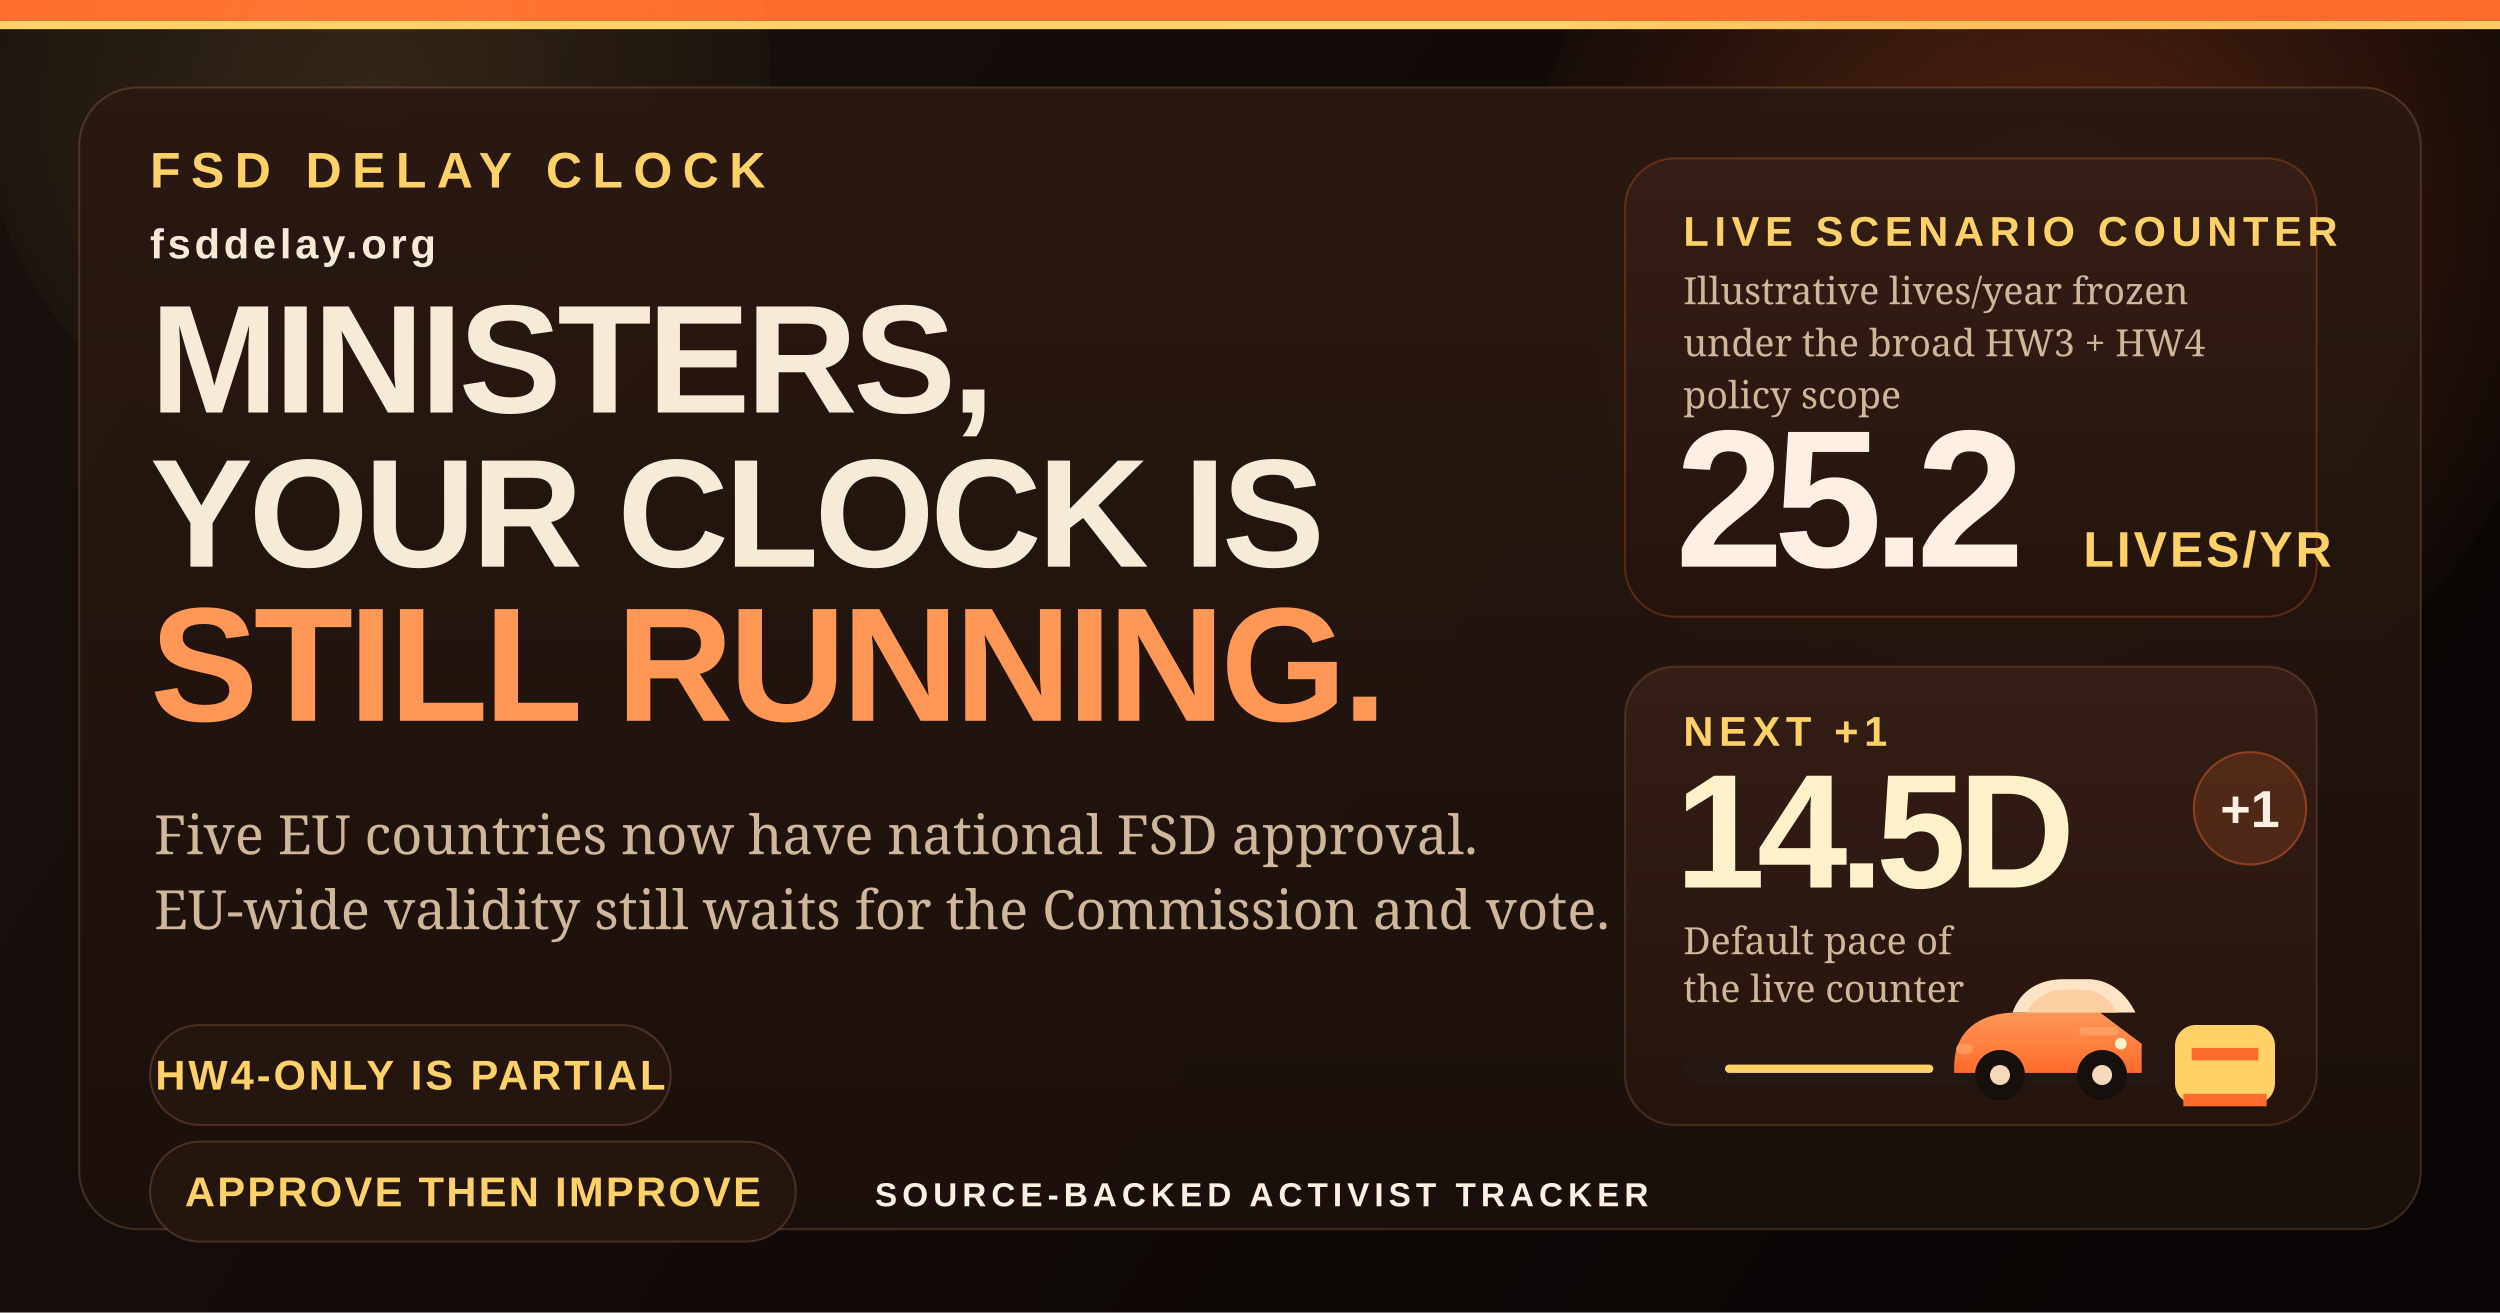
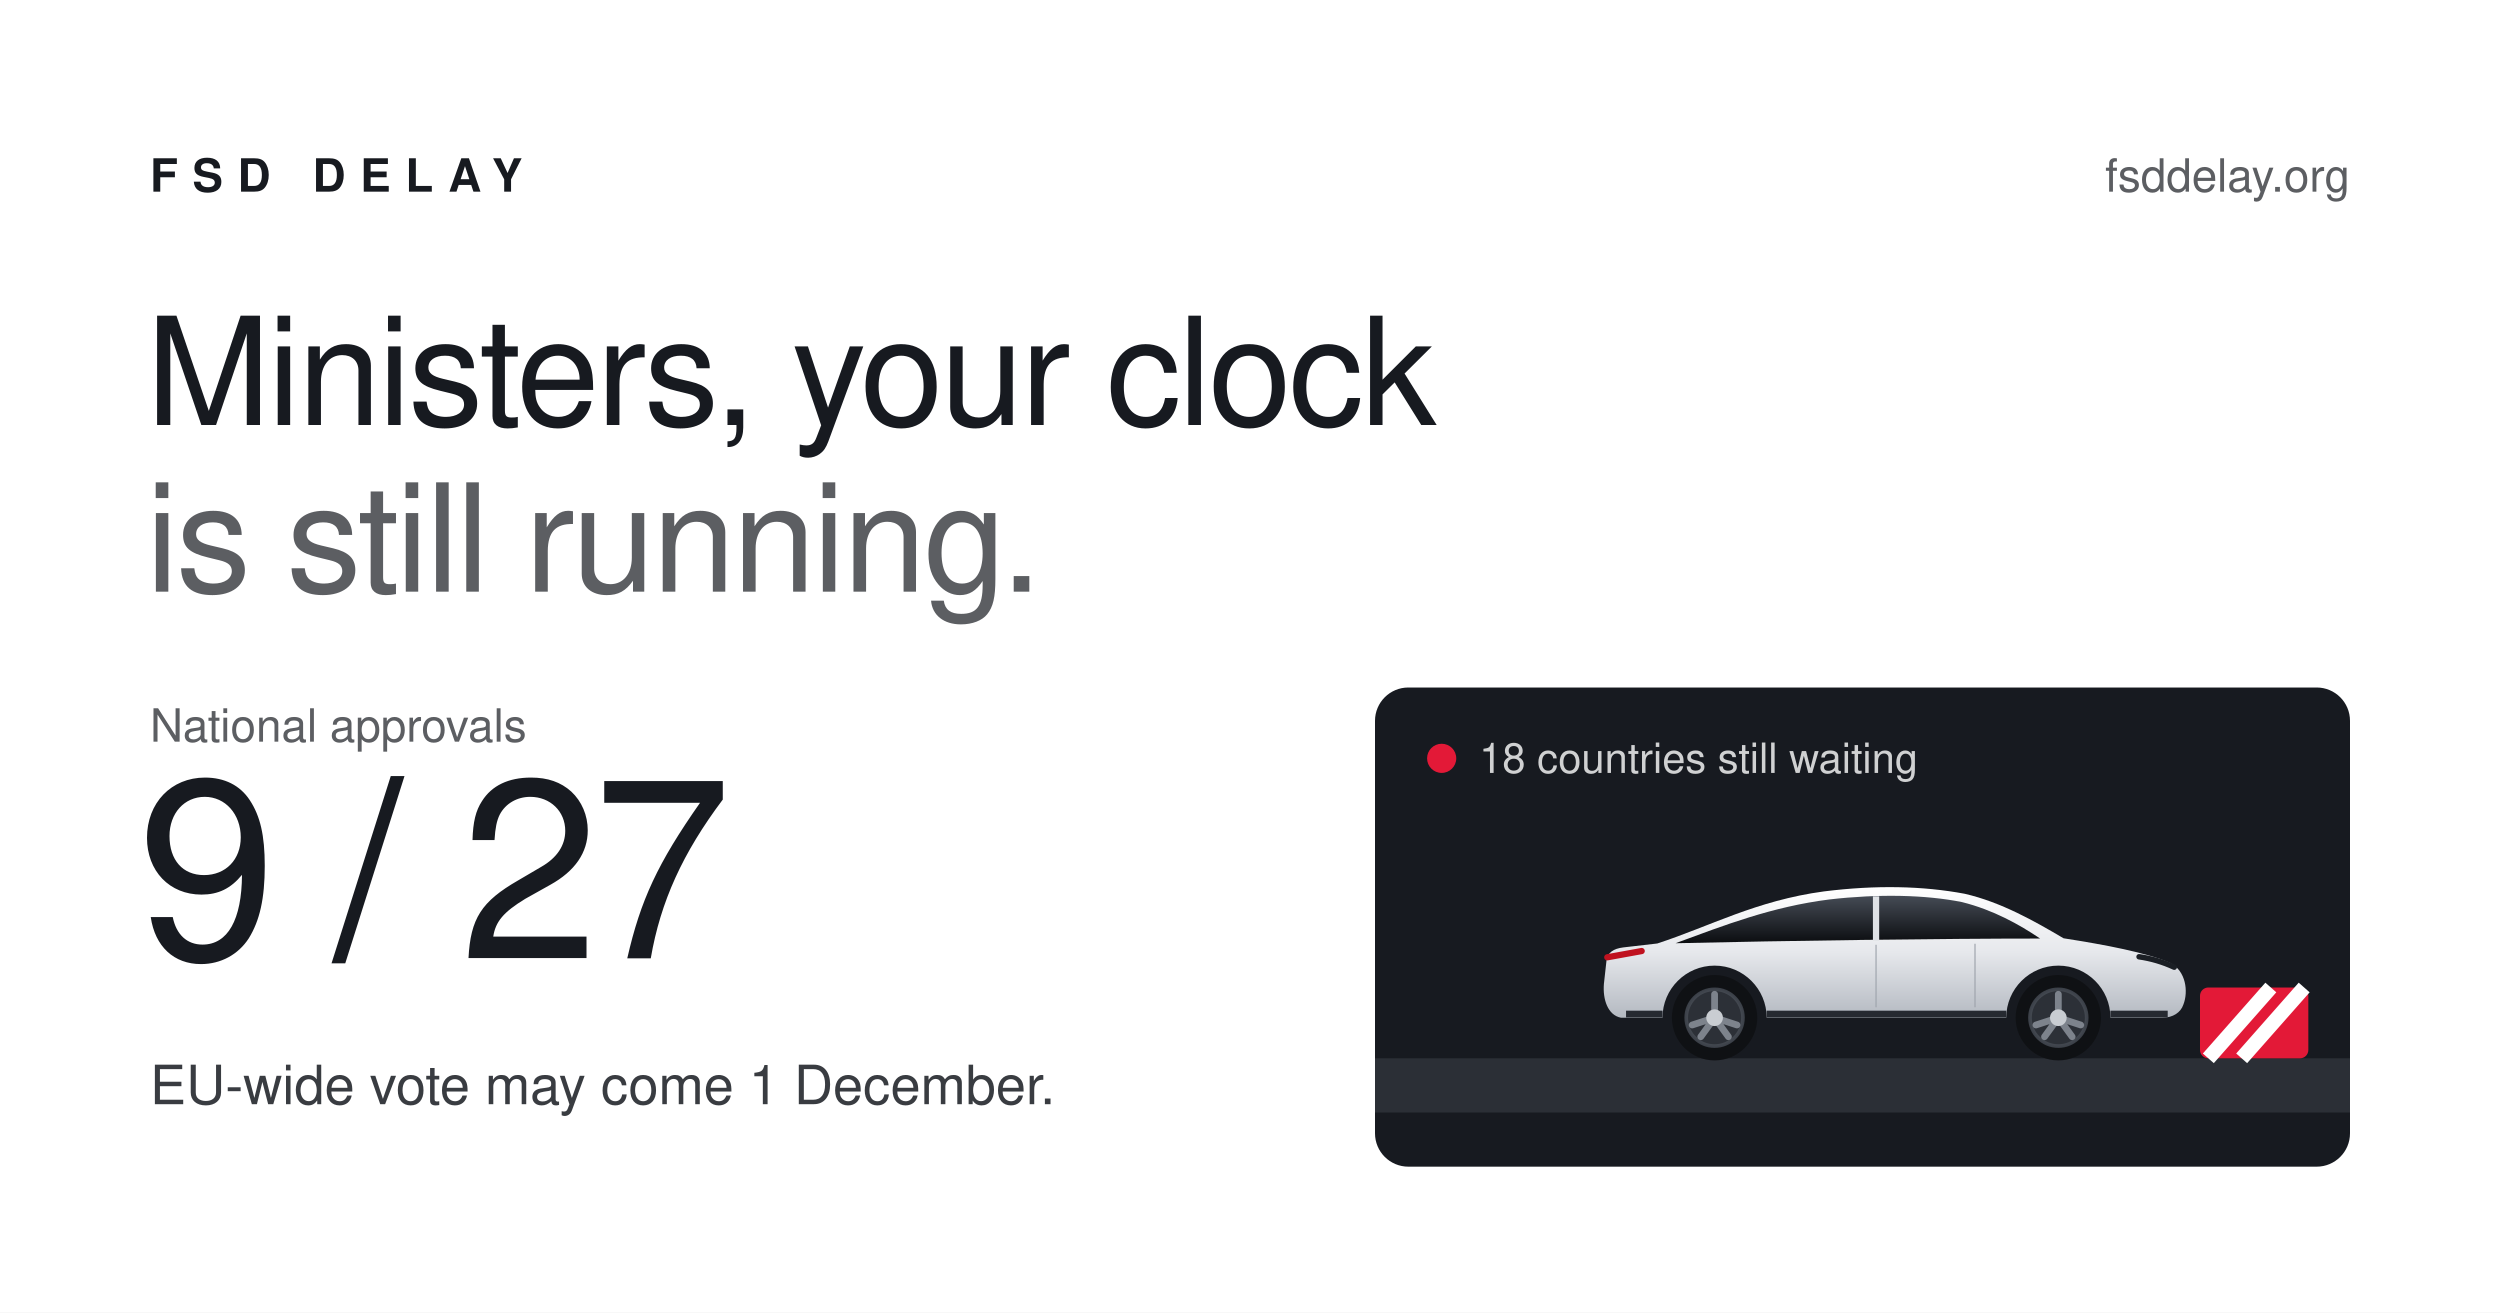
<svg xmlns="http://www.w3.org/2000/svg" width="1200" height="630" viewBox="0 0 1200 630" fill="none">
  <defs>
-     <linearGradient id="bg" x1="120" y1="20" x2="1060" y2="610" gradientUnits="userSpaceOnUse">
-       <stop stop-color="#17100C" />
-       <stop offset="0.55" stop-color="#100907" />
-       <stop offset="1" stop-color="#080504" />
+     <linearGradient id="paint" x1="0" y1="0" x2="0" y2="1">
+       <stop offset="0" stop-color="#ffffff" />
+       <stop offset=".5" stop-color="#e6e8ec" />
+       <stop offset="1" stop-color="#b4b9c1" />
    </linearGradient>
-     <radialGradient id="glowA" cx="0" cy="0" r="1" gradientUnits="userSpaceOnUse" gradientTransform="translate(980 120) rotate(127) scale(300 270)">
-       <stop stop-color="#FF6B2C" stop-opacity="0.3" />
-       <stop offset="1" stop-color="#FF6B2C" stop-opacity="0" />
+     <linearGradient id="glass" x1="0" y1="0" x2="0" y2="1">
+       <stop offset="0" stop-color="#454b55" />
+       <stop offset="1" stop-color="#0b0d10" />
+     </linearGradient>
+     <radialGradient id="rim">
+       <stop offset="0" stop-color="#8a9099" />
+       <stop offset="1" stop-color="#3a3f47" />
    </radialGradient>
-     <radialGradient id="glowB" cx="0" cy="0" r="1" gradientUnits="userSpaceOnUse" gradientTransform="translate(180 40) rotate(72) scale(210 250)">
-       <stop stop-color="#FFD166" stop-opacity="0.12" />
-       <stop offset="1" stop-color="#FFD166" stop-opacity="0" />
-     </radialGradient>
-     <linearGradient id="panel" x1="600" y1="42" x2="600" y2="588" gradientUnits="userSpaceOnUse">
-       <stop stop-color="#2A1811" stop-opacity="0.97" />
-       <stop offset="1" stop-color="#1A100B" stop-opacity="0.97" />
-     </linearGradient>
-     <linearGradient id="card" x1="0" y1="0" x2="0" y2="1">
-       <stop stop-color="#341E15" />
-       <stop offset="1" stop-color="#24140D" />
-     </linearGradient>
-     <linearGradient id="carBody" x1="0" y1="0" x2="0" y2="1">
-       <stop stop-color="#FF9756" />
-       <stop offset="1" stop-color="#FF6B2C" />
-     </linearGradient>
  </defs>
-   <rect width="1200" height="630" fill="url(#bg)" />
-   <rect width="1200" height="10" fill="#FF6B2C" />
-   <rect y="10" width="1200" height="4" fill="#FFD166" />
-   <circle cx="980" cy="120" r="250" fill="url(#glowA)" />
-   <circle cx="180" cy="40" r="190" fill="url(#glowB)" />
-   <rect x="38" y="42" width="1124" height="548" rx="28" fill="url(#panel)" stroke="#FFB780" stroke-opacity="0.18" />
-   <text x="72" y="90" fill="#FFD166" font-family="Arial" font-size="24" font-weight="700" letter-spacing="5">FSD DELAY CLOCK</text>
-   <text x="72" y="124" fill="#F7EAD7" font-family="Arial" font-size="20" font-weight="600" letter-spacing="1.8">fsddelay.org</text>
-   <text x="72" y="198" fill="#F7EAD7" font-family="Arial" font-size="74" font-weight="900" letter-spacing="-2">MINISTERS,</text>
-   <text x="72" y="272" fill="#F7EAD7" font-family="Arial" font-size="74" font-weight="900" letter-spacing="-2">YOUR CLOCK IS</text>
-   <text x="72" y="346" fill="#FF9756" font-family="Arial" font-size="78" font-weight="900" letter-spacing="-2.2">STILL RUNNING.</text>
-   <text x="74" y="410" fill="#D0B79A" font-family="Georgia" font-size="26">Five EU countries now have national FSD approval.</text>
-   <text x="74" y="446" fill="#D0B79A" font-family="Georgia" font-size="26">EU-wide validity still waits for the Commission and vote.</text>
-   <rect x="72" y="492" width="250" height="48" rx="24" fill="#24150F" stroke="#FFB780" stroke-opacity="0.18" />
-   <text x="197" y="523" fill="#FFD166" font-family="Arial" font-size="20" font-weight="800" letter-spacing="1.4" text-anchor="middle">HW4-ONLY IS PARTIAL</text>
-   <rect x="72" y="548" width="310" height="48" rx="24" fill="#24150F" stroke="#FFB780" stroke-opacity="0.18" />
-   <text x="227" y="579" fill="#FFD166" font-family="Arial" font-size="20" font-weight="800" letter-spacing="1.1" text-anchor="middle">APPROVE THEN IMPROVE</text>
-   <text x="420" y="579" fill="#FFF0E3" font-family="Arial" font-size="16" font-weight="700" letter-spacing="2.4">SOURCE-BACKED ACTIVIST TRACKER</text>
-   <rect x="780" y="76" width="332" height="220" rx="24" fill="url(#card)" stroke="#FF6B2C" stroke-opacity="0.25" />
-   <text x="808" y="118" fill="#FFD166" font-family="Arial" font-size="20" font-weight="800" letter-spacing="2.7">LIVE SCENARIO COUNTER</text>
-   <text x="808" y="146" fill="#D0B79A" font-family="Georgia" font-size="18">Illustrative lives/year frozen</text>
-   <text x="808" y="171" fill="#D0B79A" font-family="Georgia" font-size="18">under the broad HW3 + HW4</text>
-   <text x="808" y="196" fill="#D0B79A" font-family="Georgia" font-size="18">policy scope</text>
-   <text x="804" y="272" fill="#FFF0E3" font-family="Arial" font-size="94" font-weight="900" letter-spacing="-5">25.2</text>
-   <text x="1000" y="272" fill="#FFD166" font-family="Arial" font-size="24" font-weight="800" letter-spacing="1.4">LIVES/YR</text>
-   <rect x="780" y="320" width="332" height="220" rx="24" fill="url(#card)" stroke="#FFB780" stroke-opacity="0.16" />
-   <text x="808" y="358" fill="#FFD166" font-family="Arial" font-size="20" font-weight="800" letter-spacing="2.7">NEXT +1</text>
-   <text x="804" y="426" fill="#FFF2CB" font-family="Arial" font-size="78" font-weight="900" letter-spacing="-4">14.5D</text>
-   <text x="808" y="458" fill="#D0B79A" font-family="Georgia" font-size="18">Default pace of</text>
-   <text x="808" y="481" fill="#D0B79A" font-family="Georgia" font-size="18">the live counter</text>
-   <rect x="808" y="506" width="236" height="14" rx="7" fill="#251712" />
-   <rect x="828" y="511" width="100" height="4" rx="2" fill="#FFD166" />
-   <rect x="1044" y="492" width="48" height="38" rx="10" fill="#FFD166" />
-   <path d="M1052 506H1084" stroke="#FF6B2C" stroke-width="6" />
-   <path d="M1048 528H1088" stroke="#FF6B2C" stroke-width="6" />
-   <g transform="translate(930 470)">
-     <path d="M8 42C8 25 20 16 38 16H78L98 31V45H8V42Z" fill="url(#carBody)" />
-     <path d="M36 16C40 5 49 0 61 0H72C82 0 90 6 95 16H36Z" fill="#FFE4C6" />
-     <path d="M43 16C47 8 54 5 63 5H69C76 5 82 8 86 16H43Z" fill="#FFCFA4" />
-     <rect x="68" y="23" width="19" height="4" rx="2" fill="#FFB780" opacity="0.45" />
-     <circle cx="30" cy="46" r="12" fill="#16100D" />
-     <circle cx="79" cy="46" r="12" fill="#16100D" />
-     <circle cx="30" cy="46" r="4.8" fill="#F6D9BA" />
-     <circle cx="79" cy="46" r="4.8" fill="#F6D9BA" />
-     <circle cx="88" cy="31" r="2.8" fill="#FFF2CB" />
-     <rect x="9" y="31" width="8" height="5" rx="2.5" fill="#FF9756" />
+   <rect width="1200" height="630" fill="#ffffff" />
+   <text x="72" y="92" fill="#171a20" font-family="Helvetica Neue, Helvetica, Arial" font-size="22" font-weight="600" letter-spacing="7">FSD DELAY</text>
+   <text x="1128" y="92" fill="#5c5e62" font-family="Helvetica Neue, Helvetica, Arial" font-size="22" text-anchor="end">fsddelay.org</text>
+   <text x="70" y="204" fill="#171a20" font-family="Helvetica Neue, Helvetica, Arial" font-size="72" font-weight="500" letter-spacing="-1.5">Ministers, your clock</text>
+   <text x="70" y="284" fill="#5c5e62" font-family="Helvetica Neue, Helvetica, Arial" font-size="72" font-weight="500" letter-spacing="-1.5">is still running.</text>
+   <text x="72" y="356" fill="#5c5e62" font-family="Helvetica Neue, Helvetica, Arial" font-size="22">National approvals</text>
+   <text x="66" y="460" fill="#171a20" font-family="Helvetica Neue, Helvetica, Arial" font-size="120" font-weight="500" letter-spacing="-3">9 / 27</text>
+   <text x="72" y="530" fill="#393c41" font-family="Helvetica Neue, Helvetica, Arial" font-size="26">EU-wide vote may come 1 December.</text>
+   <rect x="660" y="330" width="468" height="230" rx="16" fill="#171a20" />
+   <circle cx="692" cy="364" r="7" fill="#e31937" />
+   <text x="710" y="371" fill="#d0d1d2" font-family="Helvetica Neue, Helvetica, Arial" font-size="20">18 countries still waiting</text>
+   <rect x="660" y="508" width="468" height="26" fill="#2b2f36" />
+   <rect x="1056" y="474" width="52" height="34" rx="4" fill="#e31937" />
+   <path d="M1060 508L1090 474M1076 508L1106 474" stroke="#ffffff" stroke-width="7" />
+   <g transform="translate(758 411) scale(1.25)">
+     <path fill="url(#paint)" d="M16 62C11 61 9 55 9.5 49L10.5 40C11 37 13 35.5 17 35L30 33.5C50 27 68 17 94 13.5C114 11 132 11.4 148 14.4C162 17.6 175 25 186 31.5C202 34 218 37 227 41C233 44 234 52 232 57C231 60 228 62 224 62L204 62A20 20 0 0 0 164 62L72 62A20 20 0 0 0 32 62Z" />
+     <path fill="url(#glass)" d="M37 33.4C56 26.4 74 19.4 96 16.6C115 14.4 133 14.8 147 17.6C159 20.6 169 26.2 177 31.6C140 31.6 80 32.4 37 33.4Z" />
+     <path d="M114 15.4V32.4" stroke="#dfe2e6" stroke-width="2.4" />
+     <path d="M114 34V58M152 33.6V58" stroke="#9ea4ac" stroke-width=".45" />
+     <path d="M215 38.6Q222 39.6 228.5 42.6" stroke="#1b1f25" stroke-width="2.1" stroke-linecap="round" fill="none" />
+     <path d="M10.8 38.8L24 36.4" stroke="#c0121f" stroke-width="2.4" stroke-linecap="round" />
+     <path d="M18 60.6H32M72 60.6H164M204 60.6H226" stroke="#262a31" stroke-width="2.6" />
+     <g id="wh">
+       <circle cx="52" cy="62" r="16.4" fill="#0f1114" />
+       <circle cx="52" cy="62" r="11.6" fill="url(#rim)" />
+       <circle cx="52" cy="62" r="10.2" fill="#2c3037" />
+       <path d="M52 62V53M52 62l8.6 2.8M52 62l5.3 7.3M52 62l-5.3 7.3M52 62l-8.6 2.8" stroke="#7d838c" stroke-width="2.6" stroke-linecap="round" />
+       <circle cx="52" cy="62" r="3.2" fill="#c9cdd2" />
+     </g>
+     <use href="#wh" x="132" />
  </g>
-   <circle cx="1080" cy="388" r="27" fill="#FF6B2C" fill-opacity="0.16" stroke="#FF6B2C" stroke-opacity="0.4" />
-   <text x="1080" y="397" fill="#FFF0E3" font-family="Arial" font-size="25" font-weight="900" text-anchor="middle">+1</text>
</svg>
